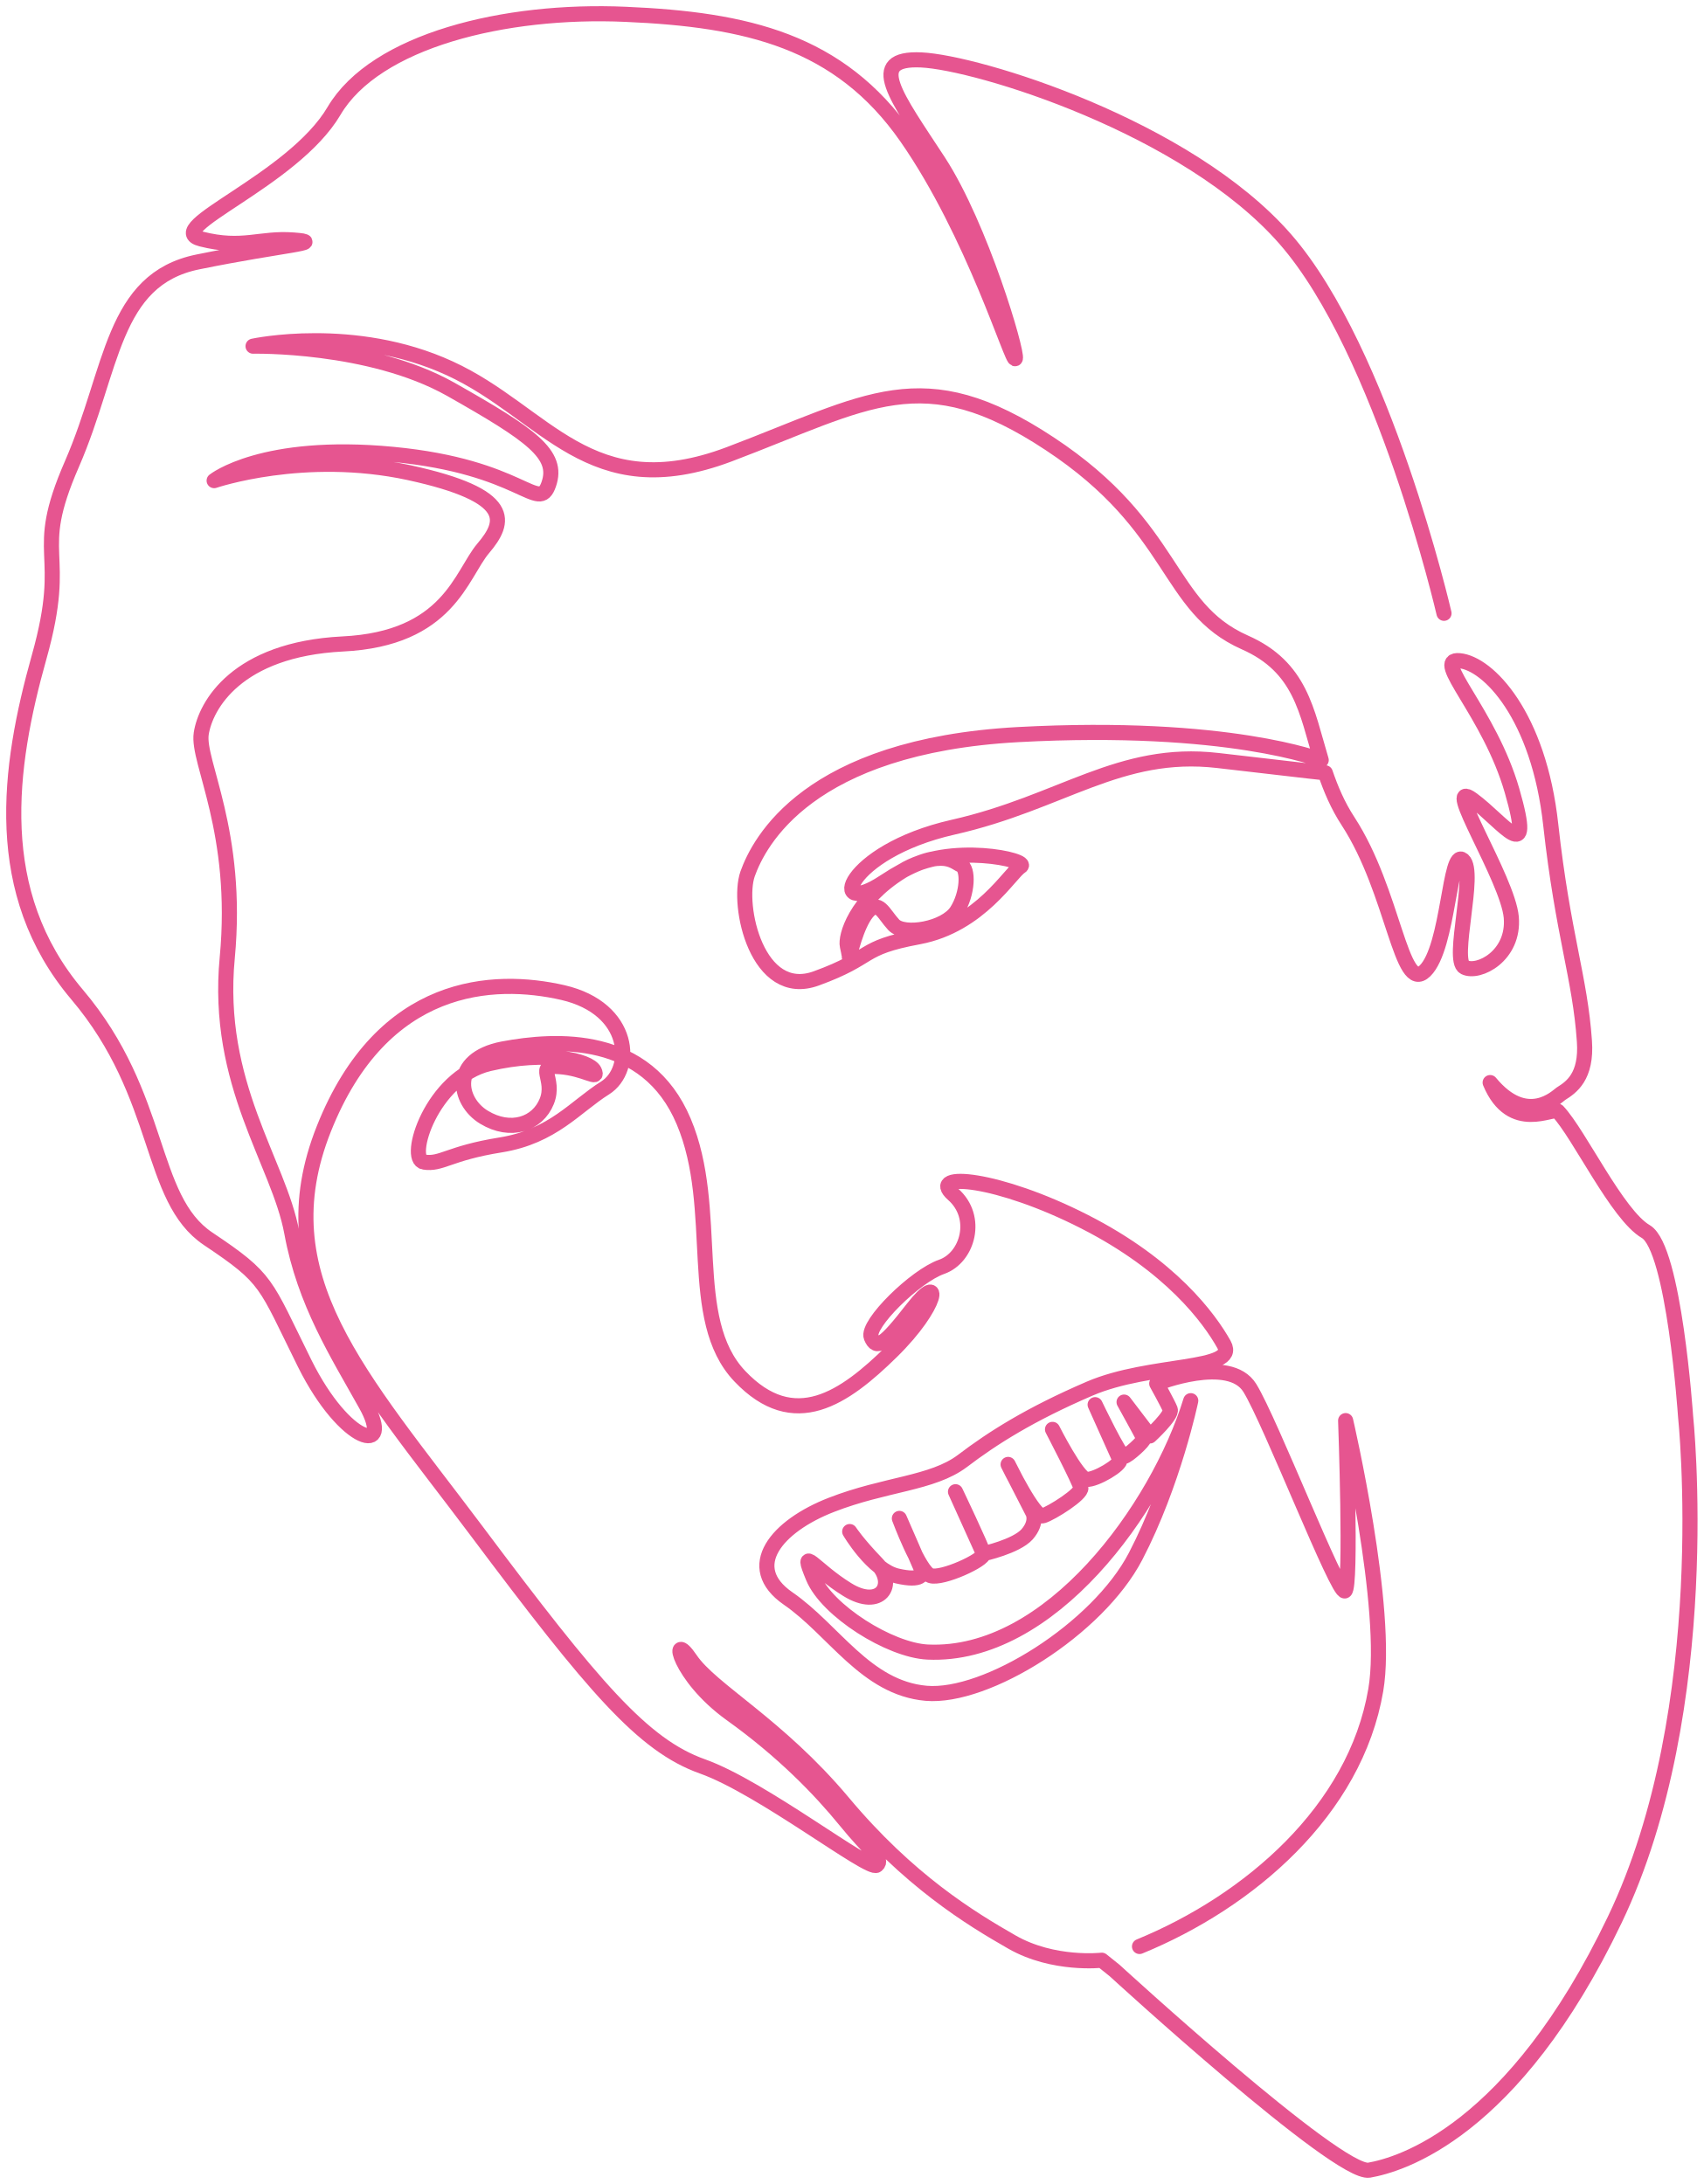
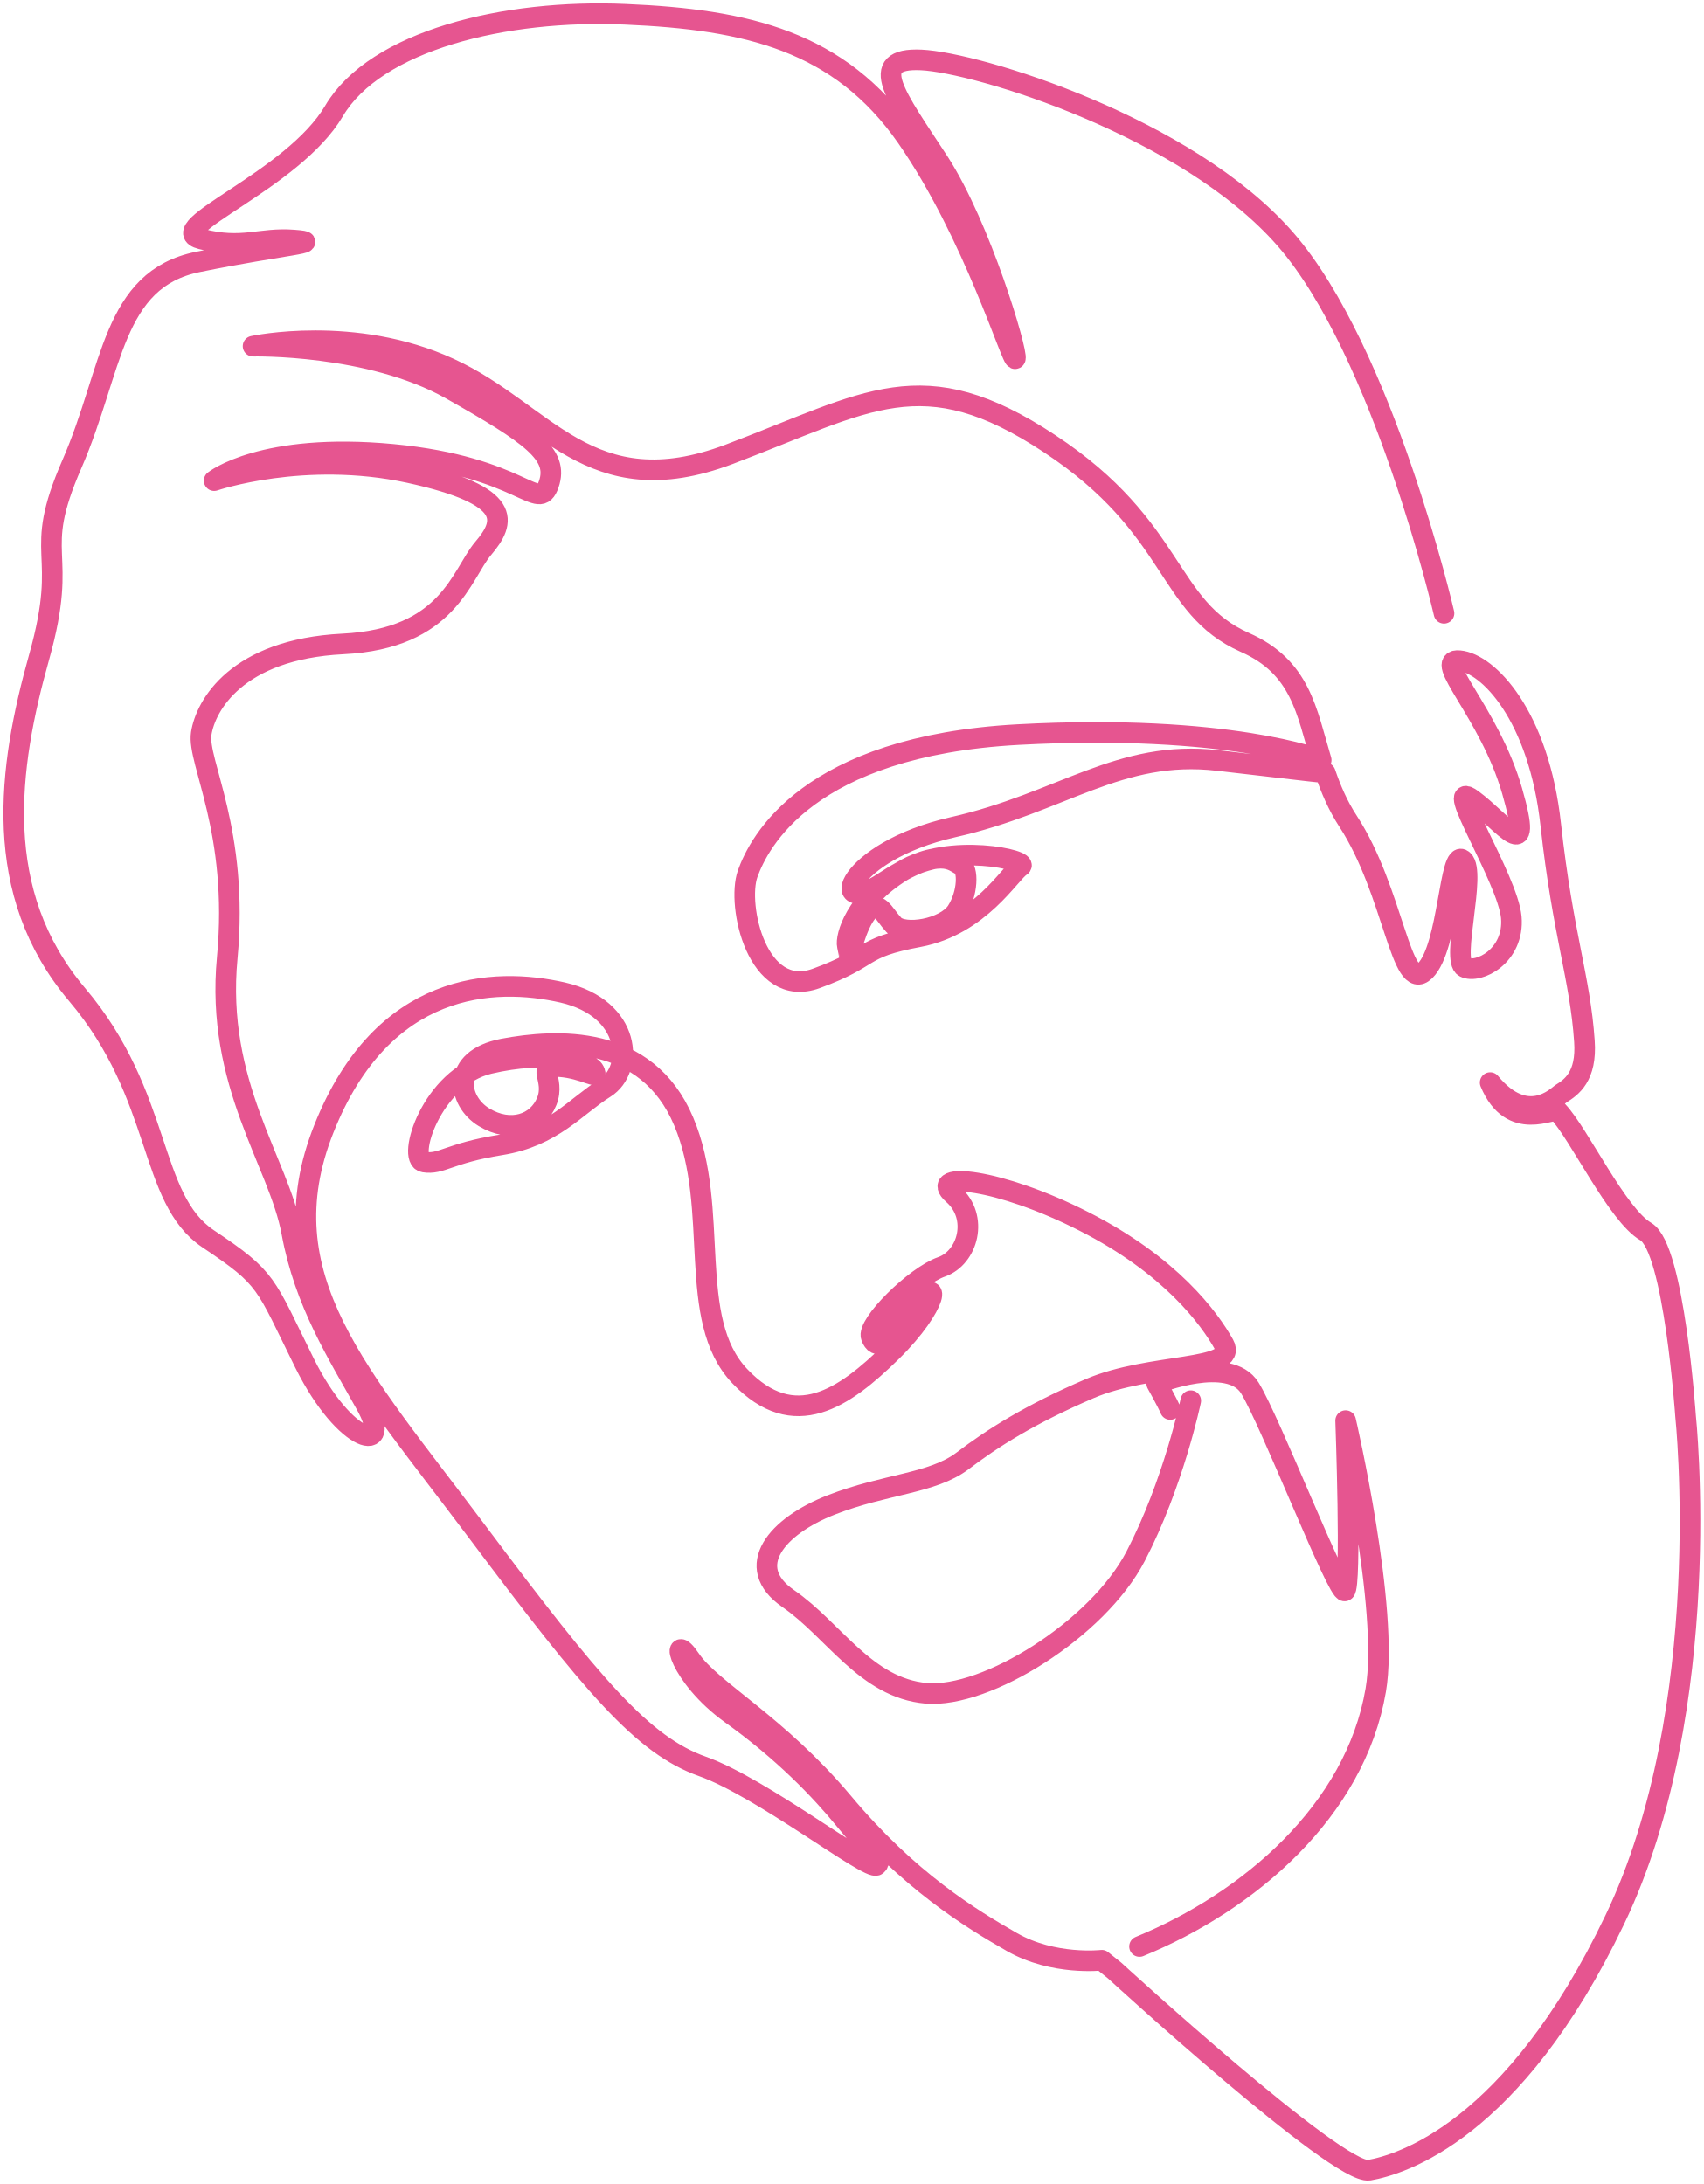
<svg xmlns="http://www.w3.org/2000/svg" width="124" height="159" viewBox="0 0 124 159" fill="none">
-   <path d="M82.936 141.708C90.893 138.445 98.635 131.832 100.13 123.044C101.14 117.171 97.938 103.424 97.938 103.424C97.938 103.424 98.379 115.561 97.881 115.822C97.369 116.083 92.472 103.482 90.964 101.045C89.469 98.624 84.189 100.726 84.189 100.726C84.189 100.726 85.014 102.205 85.171 102.612C85.328 103.032 83.691 104.54 83.691 104.54L81.812 102.075C81.812 102.075 83.193 104.569 83.249 104.729C83.306 104.888 82.082 106.005 81.812 106.034C81.527 106.077 79.706 102.263 79.706 102.263C79.706 102.263 81.342 105.918 81.499 106.266C81.655 106.614 79.734 107.76 79.079 107.702C78.41 107.644 76.603 104.062 76.603 104.062C76.603 104.062 78.581 107.861 78.666 108.311C78.766 108.76 76.532 110.167 75.905 110.355C75.279 110.544 73.372 106.614 73.372 106.614L75.179 110.138C75.179 110.138 75.535 110.805 74.752 111.704C73.955 112.589 71.579 113.111 71.579 113.111M71.579 113.111L69.543 108.601C69.543 108.601 71.479 112.661 71.579 113.111ZM71.579 113.111C71.664 113.56 68.533 114.996 67.721 114.706C66.896 114.416 65.458 110.544 65.458 110.544C65.458 110.544 66.996 114.068 67.095 114.314C67.18 114.575 67.124 115.155 65.302 114.735C63.48 114.314 61.843 111.501 61.843 111.501C61.843 111.501 62.384 112.342 63.822 113.836C65.273 115.344 64.078 117.229 61.658 115.721C59.239 114.227 58.171 112.4 59.182 114.836C60.178 117.258 64.761 120.144 67.522 120.274C76.432 120.68 84.26 109.804 86.665 101.973C86.665 101.973 85.413 107.992 82.652 113.299C79.891 118.607 71.792 123.653 67.408 123.276C63.01 122.885 60.69 118.665 57.36 116.373C54.029 114.068 56.548 111.095 60.505 109.558C64.448 108.021 67.835 108.021 70.041 106.367C72.233 104.7 74.938 102.974 79.321 101.089C83.719 99.204 90.153 99.813 89.085 97.884C88.018 95.97 85.2 92.127 78.923 88.936C72.646 85.732 67.494 85.297 69.372 86.95C71.265 88.618 70.44 91.561 68.533 92.228C66.611 92.895 63.039 96.419 63.409 97.347C63.793 98.275 64.32 97.986 66.455 95.23C68.59 92.489 68.348 95.013 64.889 98.406C61.445 101.785 57.801 104.352 53.844 100.19C49.887 96.028 52.464 88.037 49.759 81.642C47.069 75.247 40.479 75.639 36.608 76.364C32.751 77.103 33.306 80.178 35.227 81.338C37.163 82.512 39.127 81.845 39.796 80.178C40.465 78.51 38.871 77.509 40.736 77.654C42.6 77.799 43.596 78.684 43.255 77.959C42.899 77.219 39.768 76.451 35.597 77.437C31.413 78.437 29.563 84.412 30.858 84.601C32.139 84.804 32.637 83.963 36.437 83.353C40.237 82.744 41.903 80.54 44.038 79.206C46.173 77.857 45.973 73.42 40.963 72.26C35.939 71.114 27.84 71.433 23.571 82.179C19.301 92.924 26.147 100.074 34.687 111.457C43.212 122.841 46.799 127.061 51.126 128.598C55.453 130.135 63.266 136.241 63.807 135.791C64.334 135.342 63.338 134.776 61.516 132.528C59.694 130.295 57.018 127.511 53.19 124.77C49.361 122.015 48.734 118.563 50.243 120.796C51.752 123.044 56.591 125.538 61.359 131.223C66.127 136.922 70.639 139.663 73.656 141.389C76.674 143.114 80.189 142.708 80.189 142.708L81.129 143.462C81.129 143.462 97.383 158.37 99.646 157.993C101.895 157.601 110.121 155.238 117.523 139.765C124.938 124.291 122.675 103.061 122.675 103.061C122.675 103.061 121.849 90.88 119.786 89.662C117.708 88.458 114.946 82.57 113.381 80.903C113.053 80.569 110.008 82.541 108.456 78.814C111.132 82.048 113.31 79.83 113.608 79.626C114.349 79.162 115.501 78.394 115.316 75.798C115.003 71.187 113.751 68.054 112.868 60.064C112 52.074 108.3 48.289 106.222 48.1C104.158 47.912 108.413 51.871 110.05 57.57C111.687 63.254 109.424 59.875 107.161 58.208C104.898 56.54 109.737 63.965 109.993 66.778C110.235 69.591 107.602 70.926 106.592 70.418C105.595 69.91 107.474 63.515 106.478 62.616C105.467 61.717 105.467 68.953 103.717 70.679C101.952 72.405 101.454 64.922 98.123 59.803C97.354 58.628 96.856 57.425 96.458 56.264C96.458 56.264 95.789 56.206 88.63 55.365C81.47 54.539 77.272 58.44 69.358 60.224C61.445 62.022 60.149 66.981 64.32 64.226C68.49 61.471 69.372 62.747 69.942 62.979C70.497 63.225 70.468 65.038 69.629 66.343C68.775 67.634 65.8 68.141 65.046 67.329C64.291 66.517 63.95 65.444 63.124 66.401C62.313 67.358 61.815 69.664 61.815 69.664C61.815 69.664 61.829 69.562 61.672 68.866C61.516 68.214 62.227 65.546 65.643 63.428C69.059 61.297 75.037 62.631 74.283 63.08C73.528 63.53 71.337 67.358 66.882 68.199C62.427 69.026 63.708 69.664 59.409 71.23C55.111 72.796 53.602 65.923 54.413 63.617C55.239 61.311 58.783 54.321 74.098 53.48C89.412 52.654 96.159 55.336 96.159 55.336C95.091 51.783 94.679 48.564 90.594 46.766C84.815 44.199 85.698 38.442 76.403 32.308C67.124 26.174 63.224 29.234 53.061 33.077C42.899 36.905 39.697 30.002 32.722 26.812C25.762 23.607 18.418 25.202 18.418 25.202C18.418 25.202 26.887 25.014 32.794 28.334C38.686 31.67 40.693 33.077 39.939 35.252C39.184 37.427 38.06 33.976 28.581 33.077C19.102 32.177 15.586 34.991 15.586 34.991C15.586 34.991 22.119 32.758 29.776 34.411C37.434 36.078 36.807 37.993 35.17 39.921C33.548 41.836 32.666 46.505 24.937 46.882C17.223 47.274 14.96 51.363 14.646 53.408C14.333 55.452 17.408 60.514 16.54 69.722C15.657 78.93 20.297 84.615 21.236 89.734C22.176 94.853 24.567 98.551 26.631 102.263C28.709 105.976 25.136 105.207 22.176 99.262C19.23 93.316 19.543 93.127 15.145 90.184C10.761 87.24 11.885 79.815 5.609 72.405C-0.668 64.98 0.584 55.902 2.847 47.839C5.11 39.791 2.221 40.69 5.239 33.773C8.242 26.87 8.128 20.344 14.405 19.068C20.681 17.792 23.813 17.661 21.364 17.473C18.916 17.284 17.664 18.169 14.646 17.4C11.643 16.646 21.308 13.18 24.311 8.076C27.328 2.957 36.736 0.651 45.532 1.043C54.314 1.42 61.089 2.957 65.985 9.99C70.881 17.023 73.713 26.551 73.898 26.101C74.084 25.652 71.394 16.516 68.319 11.774C65.231 7.046 62.982 4.175 67.052 4.363C71.137 4.552 86.395 9.221 93.54 17.4C100.699 25.594 105.097 44.649 105.097 44.649" stroke="#E65590" stroke-width="1.1" stroke-linecap="round" stroke-linejoin="round" />
+   <path d="M82.936 141.708C90.893 138.445 98.635 131.832 100.13 123.044C101.14 117.171 97.938 103.424 97.938 103.424C97.938 103.424 98.379 115.561 97.881 115.822C97.369 116.083 92.472 103.482 90.964 101.045C89.469 98.624 84.189 100.726 84.189 100.726C84.189 100.726 85.014 102.205 85.171 102.612M86.665 101.973C86.665 101.973 85.413 107.992 82.652 113.299C79.891 118.607 71.792 123.653 67.408 123.276C63.01 122.885 60.69 118.665 57.36 116.373C54.029 114.068 56.548 111.095 60.505 109.558C64.448 108.021 67.835 108.021 70.041 106.367C72.233 104.7 74.938 102.974 79.321 101.089C83.719 99.204 90.153 99.813 89.085 97.884C88.018 95.97 85.2 92.127 78.923 88.936C72.646 85.732 67.494 85.297 69.372 86.95C71.265 88.618 70.44 91.561 68.533 92.228C66.611 92.895 63.039 96.419 63.409 97.347C63.793 98.275 64.32 97.986 66.455 95.23C68.59 92.489 68.348 95.013 64.889 98.406C61.445 101.785 57.801 104.352 53.844 100.19C49.887 96.028 52.464 88.037 49.759 81.642C47.069 75.247 40.479 75.639 36.608 76.364C32.751 77.103 33.306 80.178 35.227 81.338C37.163 82.512 39.127 81.845 39.796 80.178C40.465 78.51 38.871 77.509 40.736 77.654C42.6 77.799 43.596 78.684 43.255 77.959C42.899 77.219 39.768 76.451 35.597 77.437C31.413 78.437 29.563 84.412 30.858 84.601C32.139 84.804 32.637 83.963 36.437 83.353C40.237 82.744 41.903 80.54 44.038 79.206C46.173 77.857 45.973 73.42 40.963 72.26C35.939 71.114 27.84 71.433 23.571 82.179C19.301 92.924 26.147 100.074 34.687 111.457C43.212 122.841 46.799 127.061 51.126 128.598C55.453 130.135 63.266 136.241 63.807 135.791C64.334 135.342 63.338 134.776 61.516 132.528C59.694 130.295 57.018 127.511 53.19 124.77C49.361 122.015 48.734 118.563 50.243 120.796C51.752 123.044 56.591 125.538 61.359 131.223C66.127 136.922 70.639 139.663 73.656 141.389C76.674 143.114 80.189 142.708 80.189 142.708L81.129 143.462C81.129 143.462 97.383 158.37 99.646 157.993C101.895 157.601 110.121 155.238 117.523 139.765C124.938 124.291 122.675 103.061 122.675 103.061C122.675 103.061 121.849 90.88 119.786 89.662C117.708 88.458 114.946 82.57 113.381 80.903C113.053 80.569 110.008 82.541 108.456 78.814C111.132 82.048 113.31 79.83 113.608 79.626C114.349 79.162 115.501 78.394 115.316 75.798C115.003 71.187 113.751 68.054 112.868 60.064C112 52.074 108.3 48.289 106.222 48.1C104.158 47.912 108.413 51.871 110.05 57.57C111.687 63.254 109.424 59.875 107.161 58.208C104.898 56.54 109.737 63.965 109.993 66.778C110.235 69.591 107.602 70.926 106.592 70.418C105.595 69.91 107.474 63.515 106.478 62.616C105.467 61.717 105.467 68.953 103.717 70.679C101.952 72.405 101.454 64.922 98.123 59.803C97.354 58.628 96.856 57.425 96.458 56.264C96.458 56.264 95.789 56.206 88.63 55.365C81.47 54.539 77.272 58.44 69.358 60.223C61.445 62.022 60.149 66.981 64.32 64.226C68.49 61.471 69.372 62.747 69.942 62.979C70.497 63.225 70.468 65.038 69.629 66.343C68.775 67.634 65.8 68.141 65.046 67.329C64.291 66.517 63.95 65.444 63.124 66.401C62.313 67.358 61.815 69.664 61.815 69.664C61.815 69.664 61.829 69.562 61.672 68.866C61.516 68.214 62.227 65.546 65.643 63.428C69.059 61.297 75.037 62.631 74.283 63.08C73.528 63.53 71.337 67.358 66.882 68.199C62.427 69.026 63.708 69.664 59.409 71.23C55.111 72.796 53.602 65.923 54.413 63.617C55.239 61.311 58.783 54.321 74.098 53.48C89.412 52.654 96.159 55.336 96.159 55.336C95.091 51.783 94.679 48.564 90.594 46.766C84.815 44.199 85.698 38.442 76.403 32.308C67.124 26.174 63.224 29.234 53.061 33.077C42.899 36.905 39.697 30.002 32.722 26.812C25.762 23.607 18.418 25.202 18.418 25.202C18.418 25.202 26.887 25.014 32.794 28.334C38.686 31.67 40.693 33.077 39.939 35.252C39.184 37.427 38.06 33.976 28.581 33.077C19.102 32.177 15.586 34.991 15.586 34.991C15.586 34.991 22.119 32.758 29.776 34.411C37.434 36.078 36.807 37.993 35.17 39.921C33.548 41.836 32.666 46.505 24.937 46.882C17.223 47.274 14.96 51.363 14.646 53.408C14.333 55.452 17.408 60.514 16.54 69.722C15.657 78.93 20.297 84.615 21.236 89.734C22.176 94.853 24.567 98.551 26.631 102.263C28.709 105.976 25.136 105.207 22.176 99.262C19.23 93.316 19.543 93.127 15.145 90.184C10.761 87.24 11.885 79.815 5.609 72.405C-0.668 64.98 0.584 55.902 2.847 47.839C5.11 39.791 2.221 40.69 5.239 33.773C8.242 26.87 8.128 20.344 14.405 19.068C20.681 17.792 23.813 17.661 21.364 17.473C18.916 17.284 17.664 18.169 14.646 17.4C11.643 16.646 21.308 13.18 24.311 8.076C27.328 2.957 36.736 0.651 45.532 1.043C54.314 1.42 61.089 2.957 65.985 9.99C70.881 17.023 73.713 26.551 73.898 26.101C74.084 25.652 71.394 16.516 68.319 11.774C65.231 7.046 62.982 4.175 67.052 4.363C71.137 4.552 86.395 9.221 93.54 17.4C100.699 25.594 105.097 44.649 105.097 44.649" stroke="#E65590" stroke-width="1.5" stroke-linecap="round" stroke-linejoin="round" />
</svg>
